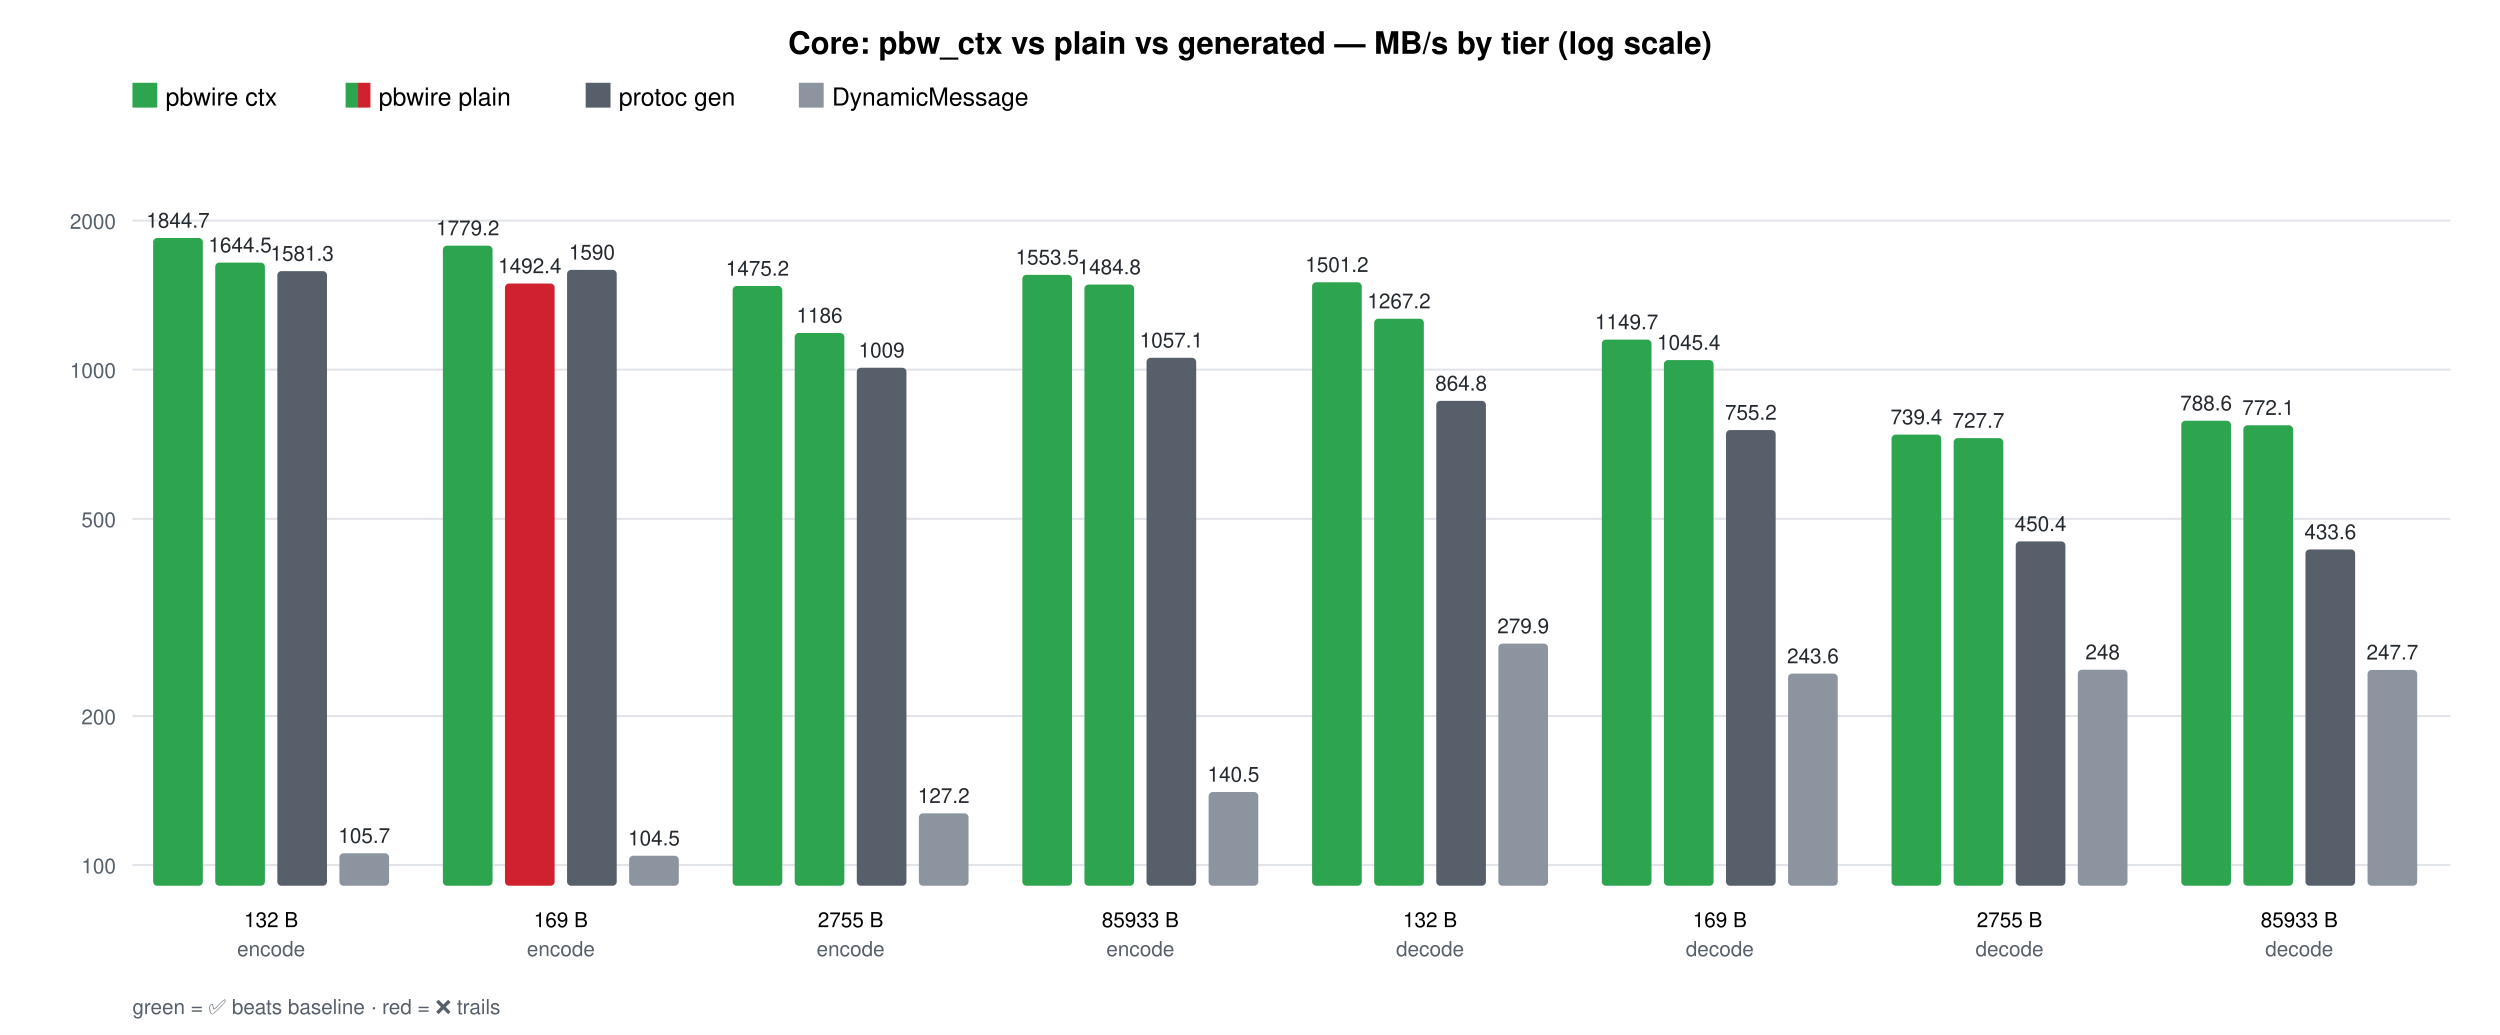
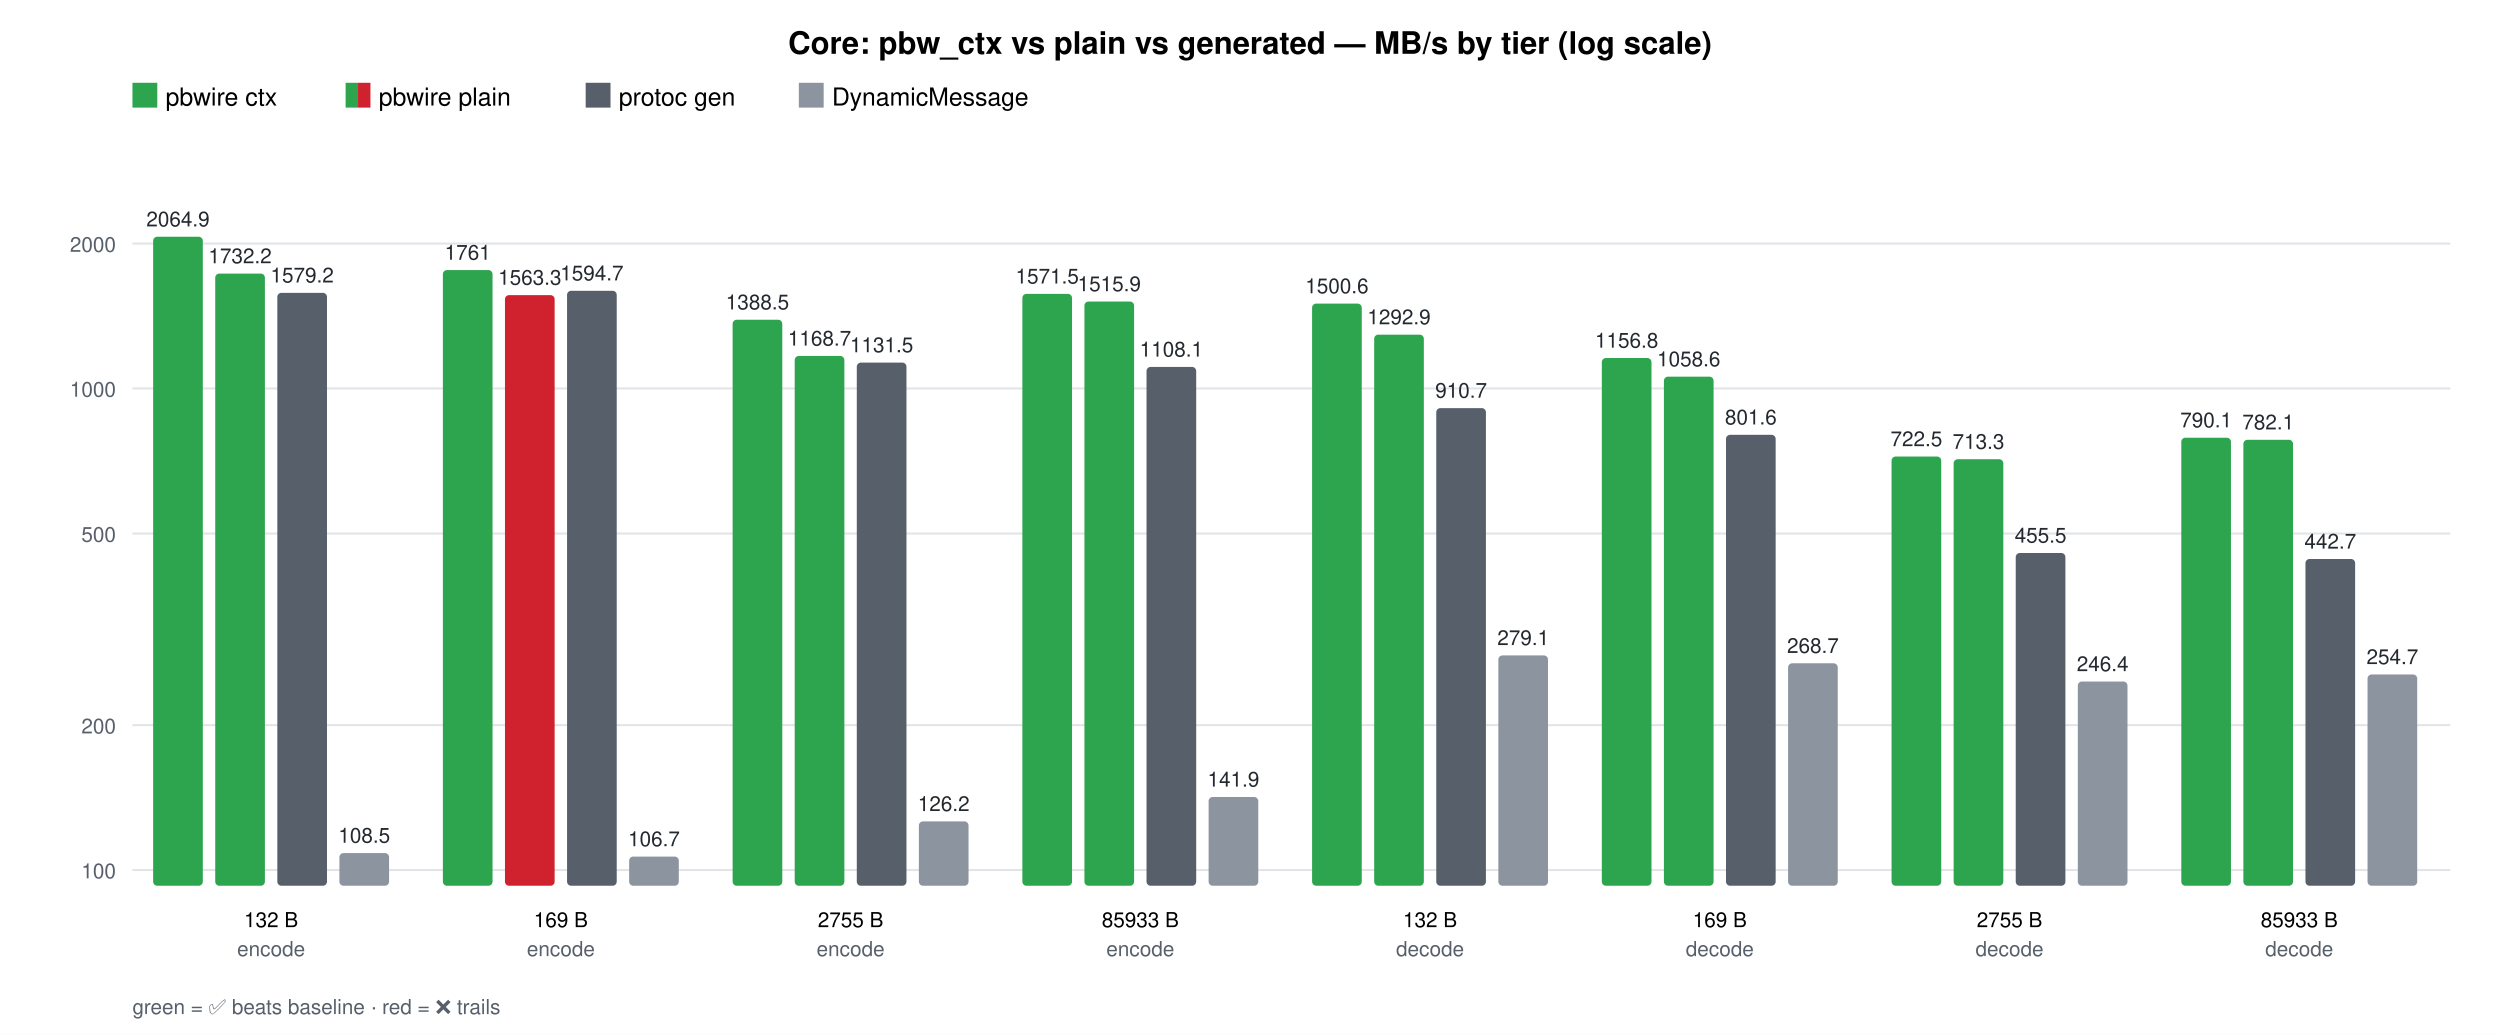
<svg xmlns="http://www.w3.org/2000/svg" width="1208" height="500" font-family="Helvetica, Arial, sans-serif">
  <rect width="1208" height="500" fill="#ffffff" />
  <text x="604.0" y="26" text-anchor="middle" font-size="15" font-weight="bold">Core: pbw_ctx vs plain vs generated — MB/s by tier (log scale)</text>
  <rect x="64" y="40" width="12" height="12" fill="#2da44e" />
  <text x="80" y="51" font-size="12">pbwire ctx</text>
  <rect x="167.0" y="40" width="6" height="12" fill="#2da44e" />
  <rect x="173.0" y="40" width="6" height="12" fill="#cf222e" />
  <text x="183.0" y="51" font-size="12">pbwire plain</text>
  <rect x="283.0" y="40" width="12" height="12" fill="#57606a" />
  <text x="299.0" y="51" font-size="12">protoc gen</text>
  <rect x="386.0" y="40" width="12" height="12" fill="#8c959f" />
  <text x="402.0" y="51" font-size="12">DynamicMessage</text>
-   <line x1="64" y1="418.0" x2="1184" y2="418.0" stroke="#e1e4e8" />
-   <text x="56" y="422.0" text-anchor="end" font-size="10" fill="#57606a">100</text>
-   <line x1="64" y1="346.0" x2="1184" y2="346.0" stroke="#e1e4e8" />
-   <text x="56" y="350.0" text-anchor="end" font-size="10" fill="#57606a">200</text>
-   <line x1="64" y1="250.7" x2="1184" y2="250.7" stroke="#e1e4e8" />
-   <text x="56" y="254.7" text-anchor="end" font-size="10" fill="#57606a">500</text>
-   <line x1="64" y1="178.6" x2="1184" y2="178.6" stroke="#e1e4e8" />
-   <text x="56" y="182.6" text-anchor="end" font-size="10" fill="#57606a">1000</text>
-   <line x1="64" y1="106.6" x2="1184" y2="106.6" stroke="#e1e4e8" />
-   <text x="56" y="110.6" text-anchor="end" font-size="10" fill="#57606a">2000</text>
+   <line x1="64" y1="420.4" x2="1184" y2="420.4" stroke="#e1e4e8" />
+   <text x="56" y="424.4" text-anchor="end" font-size="10" fill="#57606a">100</text>
+   <line x1="64" y1="350.4" x2="1184" y2="350.4" stroke="#e1e4e8" />
+   <text x="56" y="354.4" text-anchor="end" font-size="10" fill="#57606a">200</text>
+   <line x1="64" y1="257.8" x2="1184" y2="257.8" stroke="#e1e4e8" />
+   <text x="56" y="261.8" text-anchor="end" font-size="10" fill="#57606a">500</text>
+   <line x1="64" y1="187.7" x2="1184" y2="187.7" stroke="#e1e4e8" />
+   <text x="56" y="191.7" text-anchor="end" font-size="10" fill="#57606a">1000</text>
+   <line x1="64" y1="117.7" x2="1184" y2="117.7" stroke="#e1e4e8" />
+   <text x="56" y="121.7" text-anchor="end" font-size="10" fill="#57606a">2000</text>
  <text x="131.0" y="448" text-anchor="middle" font-size="10">132 B</text>
  <text x="131.0" y="462" text-anchor="middle" font-size="10" fill="#57606a">encode</text>
-   <rect x="74.0" y="115.0" width="24" height="313.0" rx="2" fill="#2da44e" />
-   <text x="86.0" y="110.0" text-anchor="middle" font-size="10" fill="#24292f">1844.7</text>
-   <rect x="104.0" y="126.9" width="24" height="301.1" rx="2" fill="#2da44e" />
-   <text x="116.0" y="121.9" text-anchor="middle" font-size="10" fill="#24292f">1644.5</text>
-   <rect x="134.0" y="131.0" width="24" height="297.0" rx="2" fill="#57606a" />
-   <text x="146.0" y="126.0" text-anchor="middle" font-size="10" fill="#24292f">1581.3</text>
-   <rect x="164.0" y="412.3" width="24" height="15.7" rx="2" fill="#8c959f" />
-   <text x="176.0" y="407.3" text-anchor="middle" font-size="10" fill="#24292f">105.7</text>
+   <rect x="74.0" y="114.4" width="24" height="313.6" rx="2" fill="#2da44e" />
+   <text x="86.0" y="109.4" text-anchor="middle" font-size="10" fill="#24292f">2064.9</text>
+   <rect x="104.0" y="132.2" width="24" height="295.8" rx="2" fill="#2da44e" />
+   <text x="116.0" y="127.2" text-anchor="middle" font-size="10" fill="#24292f">1732.2</text>
+   <rect x="134.0" y="141.5" width="24" height="286.5" rx="2" fill="#57606a" />
+   <text x="146.0" y="136.5" text-anchor="middle" font-size="10" fill="#24292f">1579.2</text>
+   <rect x="164.0" y="412.2" width="24" height="15.8" rx="2" fill="#8c959f" />
+   <text x="176.0" y="407.2" text-anchor="middle" font-size="10" fill="#24292f">108.5</text>
  <text x="271.0" y="448" text-anchor="middle" font-size="10">169 B</text>
  <text x="271.0" y="462" text-anchor="middle" font-size="10" fill="#57606a">encode</text>
-   <rect x="214.0" y="118.7" width="24" height="309.3" rx="2" fill="#2da44e" />
-   <text x="226.0" y="113.7" text-anchor="middle" font-size="10" fill="#24292f">1779.2</text>
-   <rect x="244.0" y="137.0" width="24" height="291.0" rx="2" fill="#cf222e" />
-   <text x="256.0" y="132.0" text-anchor="middle" font-size="10" fill="#24292f">1492.4</text>
-   <rect x="274.0" y="130.4" width="24" height="297.6" rx="2" fill="#57606a" />
-   <text x="286.0" y="125.4" text-anchor="middle" font-size="10" fill="#24292f">1590</text>
-   <rect x="304.0" y="413.5" width="24" height="14.5" rx="2" fill="#8c959f" />
-   <text x="316.0" y="408.5" text-anchor="middle" font-size="10" fill="#24292f">104.5</text>
+   <rect x="214.0" y="130.5" width="24" height="297.5" rx="2" fill="#2da44e" />
+   <text x="226.0" y="125.5" text-anchor="middle" font-size="10" fill="#24292f">1761</text>
+   <rect x="244.0" y="142.6" width="24" height="285.4" rx="2" fill="#cf222e" />
+   <text x="256.0" y="137.6" text-anchor="middle" font-size="10" fill="#24292f">1563.3</text>
+   <rect x="274.0" y="140.5" width="24" height="287.5" rx="2" fill="#57606a" />
+   <text x="286.0" y="135.5" text-anchor="middle" font-size="10" fill="#24292f">1594.7</text>
+   <rect x="304.0" y="413.9" width="24" height="14.1" rx="2" fill="#8c959f" />
+   <text x="316.0" y="408.9" text-anchor="middle" font-size="10" fill="#24292f">106.7</text>
  <text x="411.0" y="448" text-anchor="middle" font-size="10">2755 B</text>
  <text x="411.0" y="462" text-anchor="middle" font-size="10" fill="#57606a">encode</text>
-   <rect x="354.0" y="138.2" width="24" height="289.8" rx="2" fill="#2da44e" />
-   <text x="366.0" y="133.2" text-anchor="middle" font-size="10" fill="#24292f">1475.2</text>
-   <rect x="384.0" y="160.9" width="24" height="267.1" rx="2" fill="#2da44e" />
-   <text x="396.0" y="155.9" text-anchor="middle" font-size="10" fill="#24292f">1186</text>
-   <rect x="414.0" y="177.7" width="24" height="250.3" rx="2" fill="#57606a" />
-   <text x="426.0" y="172.7" text-anchor="middle" font-size="10" fill="#24292f">1009</text>
-   <rect x="444.0" y="393.0" width="24" height="35.0" rx="2" fill="#8c959f" />
-   <text x="456.0" y="388.0" text-anchor="middle" font-size="10" fill="#24292f">127.2</text>
+   <rect x="354.0" y="154.5" width="24" height="273.5" rx="2" fill="#2da44e" />
+   <text x="366.0" y="149.5" text-anchor="middle" font-size="10" fill="#24292f">1388.5</text>
+   <rect x="384.0" y="172.0" width="24" height="256.0" rx="2" fill="#2da44e" />
+   <text x="396.0" y="167.0" text-anchor="middle" font-size="10" fill="#24292f">1168.7</text>
+   <rect x="414.0" y="175.2" width="24" height="252.8" rx="2" fill="#57606a" />
+   <text x="426.0" y="170.2" text-anchor="middle" font-size="10" fill="#24292f">1131.5</text>
+   <rect x="444.0" y="396.9" width="24" height="31.1" rx="2" fill="#8c959f" />
+   <text x="456.0" y="391.9" text-anchor="middle" font-size="10" fill="#24292f">126.2</text>
  <text x="551.0" y="448" text-anchor="middle" font-size="10">85933 B</text>
  <text x="551.0" y="462" text-anchor="middle" font-size="10" fill="#57606a">encode</text>
-   <rect x="494.0" y="132.8" width="24" height="295.2" rx="2" fill="#2da44e" />
-   <text x="506.0" y="127.8" text-anchor="middle" font-size="10" fill="#24292f">1553.5</text>
-   <rect x="524.0" y="137.5" width="24" height="290.5" rx="2" fill="#2da44e" />
-   <text x="536.0" y="132.5" text-anchor="middle" font-size="10" fill="#24292f">1484.8</text>
-   <rect x="554.0" y="172.9" width="24" height="255.1" rx="2" fill="#57606a" />
-   <text x="566.0" y="167.9" text-anchor="middle" font-size="10" fill="#24292f">1057.1</text>
-   <rect x="584.0" y="382.7" width="24" height="45.3" rx="2" fill="#8c959f" />
-   <text x="596.0" y="377.7" text-anchor="middle" font-size="10" fill="#24292f">140.5</text>
+   <rect x="494.0" y="142.0" width="24" height="286.0" rx="2" fill="#2da44e" />
+   <text x="506.0" y="137.0" text-anchor="middle" font-size="10" fill="#24292f">1571.5</text>
+   <rect x="524.0" y="145.7" width="24" height="282.3" rx="2" fill="#2da44e" />
+   <text x="536.0" y="140.7" text-anchor="middle" font-size="10" fill="#24292f">1515.9</text>
+   <rect x="554.0" y="177.3" width="24" height="250.7" rx="2" fill="#57606a" />
+   <text x="566.0" y="172.3" text-anchor="middle" font-size="10" fill="#24292f">1108.1</text>
+   <rect x="584.0" y="385.1" width="24" height="42.9" rx="2" fill="#8c959f" />
+   <text x="596.0" y="380.1" text-anchor="middle" font-size="10" fill="#24292f">141.9</text>
  <text x="691.0" y="448" text-anchor="middle" font-size="10">132 B</text>
  <text x="691.0" y="462" text-anchor="middle" font-size="10" fill="#57606a">decode</text>
-   <rect x="634.0" y="136.4" width="24" height="291.6" rx="2" fill="#2da44e" />
-   <text x="646.0" y="131.4" text-anchor="middle" font-size="10" fill="#24292f">1501.2</text>
-   <rect x="664.0" y="154.0" width="24" height="274.0" rx="2" fill="#2da44e" />
-   <text x="676.0" y="149.0" text-anchor="middle" font-size="10" fill="#24292f">1267.2</text>
-   <rect x="694.0" y="193.7" width="24" height="234.3" rx="2" fill="#57606a" />
-   <text x="706.0" y="188.7" text-anchor="middle" font-size="10" fill="#24292f">864.8</text>
-   <rect x="724.0" y="311.0" width="24" height="117.0" rx="2" fill="#8c959f" />
-   <text x="736.0" y="306.0" text-anchor="middle" font-size="10" fill="#24292f">279.9</text>
+   <rect x="634.0" y="146.7" width="24" height="281.3" rx="2" fill="#2da44e" />
+   <text x="646.0" y="141.7" text-anchor="middle" font-size="10" fill="#24292f">1500.6</text>
+   <rect x="664.0" y="161.7" width="24" height="266.3" rx="2" fill="#2da44e" />
+   <text x="676.0" y="156.7" text-anchor="middle" font-size="10" fill="#24292f">1292.9</text>
+   <rect x="694.0" y="197.2" width="24" height="230.8" rx="2" fill="#57606a" />
+   <text x="706.0" y="192.2" text-anchor="middle" font-size="10" fill="#24292f">910.7</text>
+   <rect x="724.0" y="316.7" width="24" height="111.3" rx="2" fill="#8c959f" />
+   <text x="736.0" y="311.7" text-anchor="middle" font-size="10" fill="#24292f">279.1</text>
  <text x="831.0" y="448" text-anchor="middle" font-size="10">169 B</text>
  <text x="831.0" y="462" text-anchor="middle" font-size="10" fill="#57606a">decode</text>
-   <rect x="774.0" y="164.1" width="24" height="263.9" rx="2" fill="#2da44e" />
-   <text x="786.0" y="159.1" text-anchor="middle" font-size="10" fill="#24292f">1149.7</text>
-   <rect x="804.0" y="174.0" width="24" height="254.0" rx="2" fill="#2da44e" />
-   <text x="816.0" y="169.0" text-anchor="middle" font-size="10" fill="#24292f">1045.4</text>
-   <rect x="834.0" y="207.8" width="24" height="220.2" rx="2" fill="#57606a" />
-   <text x="846.0" y="202.8" text-anchor="middle" font-size="10" fill="#24292f">755.2</text>
-   <rect x="864.0" y="325.5" width="24" height="102.5" rx="2" fill="#8c959f" />
-   <text x="876.0" y="320.5" text-anchor="middle" font-size="10" fill="#24292f">243.6</text>
+   <rect x="774.0" y="173.0" width="24" height="255.0" rx="2" fill="#2da44e" />
+   <text x="786.0" y="168.0" text-anchor="middle" font-size="10" fill="#24292f">1156.8</text>
+   <rect x="804.0" y="182.0" width="24" height="246.0" rx="2" fill="#2da44e" />
+   <text x="816.0" y="177.0" text-anchor="middle" font-size="10" fill="#24292f">1058.6</text>
+   <rect x="834.0" y="210.1" width="24" height="217.9" rx="2" fill="#57606a" />
+   <text x="846.0" y="205.1" text-anchor="middle" font-size="10" fill="#24292f">801.6</text>
+   <rect x="864.0" y="320.5" width="24" height="107.5" rx="2" fill="#8c959f" />
+   <text x="876.0" y="315.5" text-anchor="middle" font-size="10" fill="#24292f">268.7</text>
  <text x="971.0" y="448" text-anchor="middle" font-size="10">2755 B</text>
  <text x="971.0" y="462" text-anchor="middle" font-size="10" fill="#57606a">decode</text>
-   <rect x="914.0" y="210.0" width="24" height="218.0" rx="2" fill="#2da44e" />
-   <text x="926.0" y="205.0" text-anchor="middle" font-size="10" fill="#24292f">739.4</text>
-   <rect x="944.0" y="211.7" width="24" height="216.3" rx="2" fill="#2da44e" />
-   <text x="956.0" y="206.7" text-anchor="middle" font-size="10" fill="#24292f">727.7</text>
-   <rect x="974.0" y="261.6" width="24" height="166.4" rx="2" fill="#57606a" />
-   <text x="986.0" y="256.6" text-anchor="middle" font-size="10" fill="#24292f">450.4</text>
-   <rect x="1004.0" y="323.6" width="24" height="104.4" rx="2" fill="#8c959f" />
-   <text x="1016.0" y="318.6" text-anchor="middle" font-size="10" fill="#24292f">248</text>
+   <rect x="914.0" y="220.6" width="24" height="207.4" rx="2" fill="#2da44e" />
+   <text x="926.0" y="215.6" text-anchor="middle" font-size="10" fill="#24292f">722.5</text>
+   <rect x="944.0" y="221.9" width="24" height="206.1" rx="2" fill="#2da44e" />
+   <text x="956.0" y="216.9" text-anchor="middle" font-size="10" fill="#24292f">713.3</text>
+   <rect x="974.0" y="267.2" width="24" height="160.8" rx="2" fill="#57606a" />
+   <text x="986.0" y="262.2" text-anchor="middle" font-size="10" fill="#24292f">455.5</text>
+   <rect x="1004.0" y="329.3" width="24" height="98.7" rx="2" fill="#8c959f" />
+   <text x="1016.0" y="324.3" text-anchor="middle" font-size="10" fill="#24292f">246.4</text>
  <text x="1111.0" y="448" text-anchor="middle" font-size="10">85933 B</text>
  <text x="1111.0" y="462" text-anchor="middle" font-size="10" fill="#57606a">decode</text>
-   <rect x="1054.0" y="203.3" width="24" height="224.7" rx="2" fill="#2da44e" />
-   <text x="1066.0" y="198.3" text-anchor="middle" font-size="10" fill="#24292f">788.6</text>
-   <rect x="1084.0" y="205.5" width="24" height="222.5" rx="2" fill="#2da44e" />
-   <text x="1096.0" y="200.5" text-anchor="middle" font-size="10" fill="#24292f">772.1</text>
-   <rect x="1114.0" y="265.5" width="24" height="162.5" rx="2" fill="#57606a" />
-   <text x="1126.0" y="260.5" text-anchor="middle" font-size="10" fill="#24292f">433.6</text>
-   <rect x="1144.0" y="323.7" width="24" height="104.3" rx="2" fill="#8c959f" />
-   <text x="1156.0" y="318.7" text-anchor="middle" font-size="10" fill="#24292f">247.7</text>
+   <rect x="1054.0" y="211.5" width="24" height="216.5" rx="2" fill="#2da44e" />
+   <text x="1066.0" y="206.5" text-anchor="middle" font-size="10" fill="#24292f">790.1</text>
+   <rect x="1084.0" y="212.5" width="24" height="215.5" rx="2" fill="#2da44e" />
+   <text x="1096.0" y="207.5" text-anchor="middle" font-size="10" fill="#24292f">782.1</text>
+   <rect x="1114.0" y="270.1" width="24" height="157.9" rx="2" fill="#57606a" />
+   <text x="1126.0" y="265.1" text-anchor="middle" font-size="10" fill="#24292f">442.7</text>
+   <rect x="1144.0" y="325.9" width="24" height="102.1" rx="2" fill="#8c959f" />
+   <text x="1156.0" y="320.9" text-anchor="middle" font-size="10" fill="#24292f">254.7</text>
  <text x="64" y="490" font-size="10" fill="#57606a">green = ✅ beats baseline · red = ❌ trails</text>
</svg>
